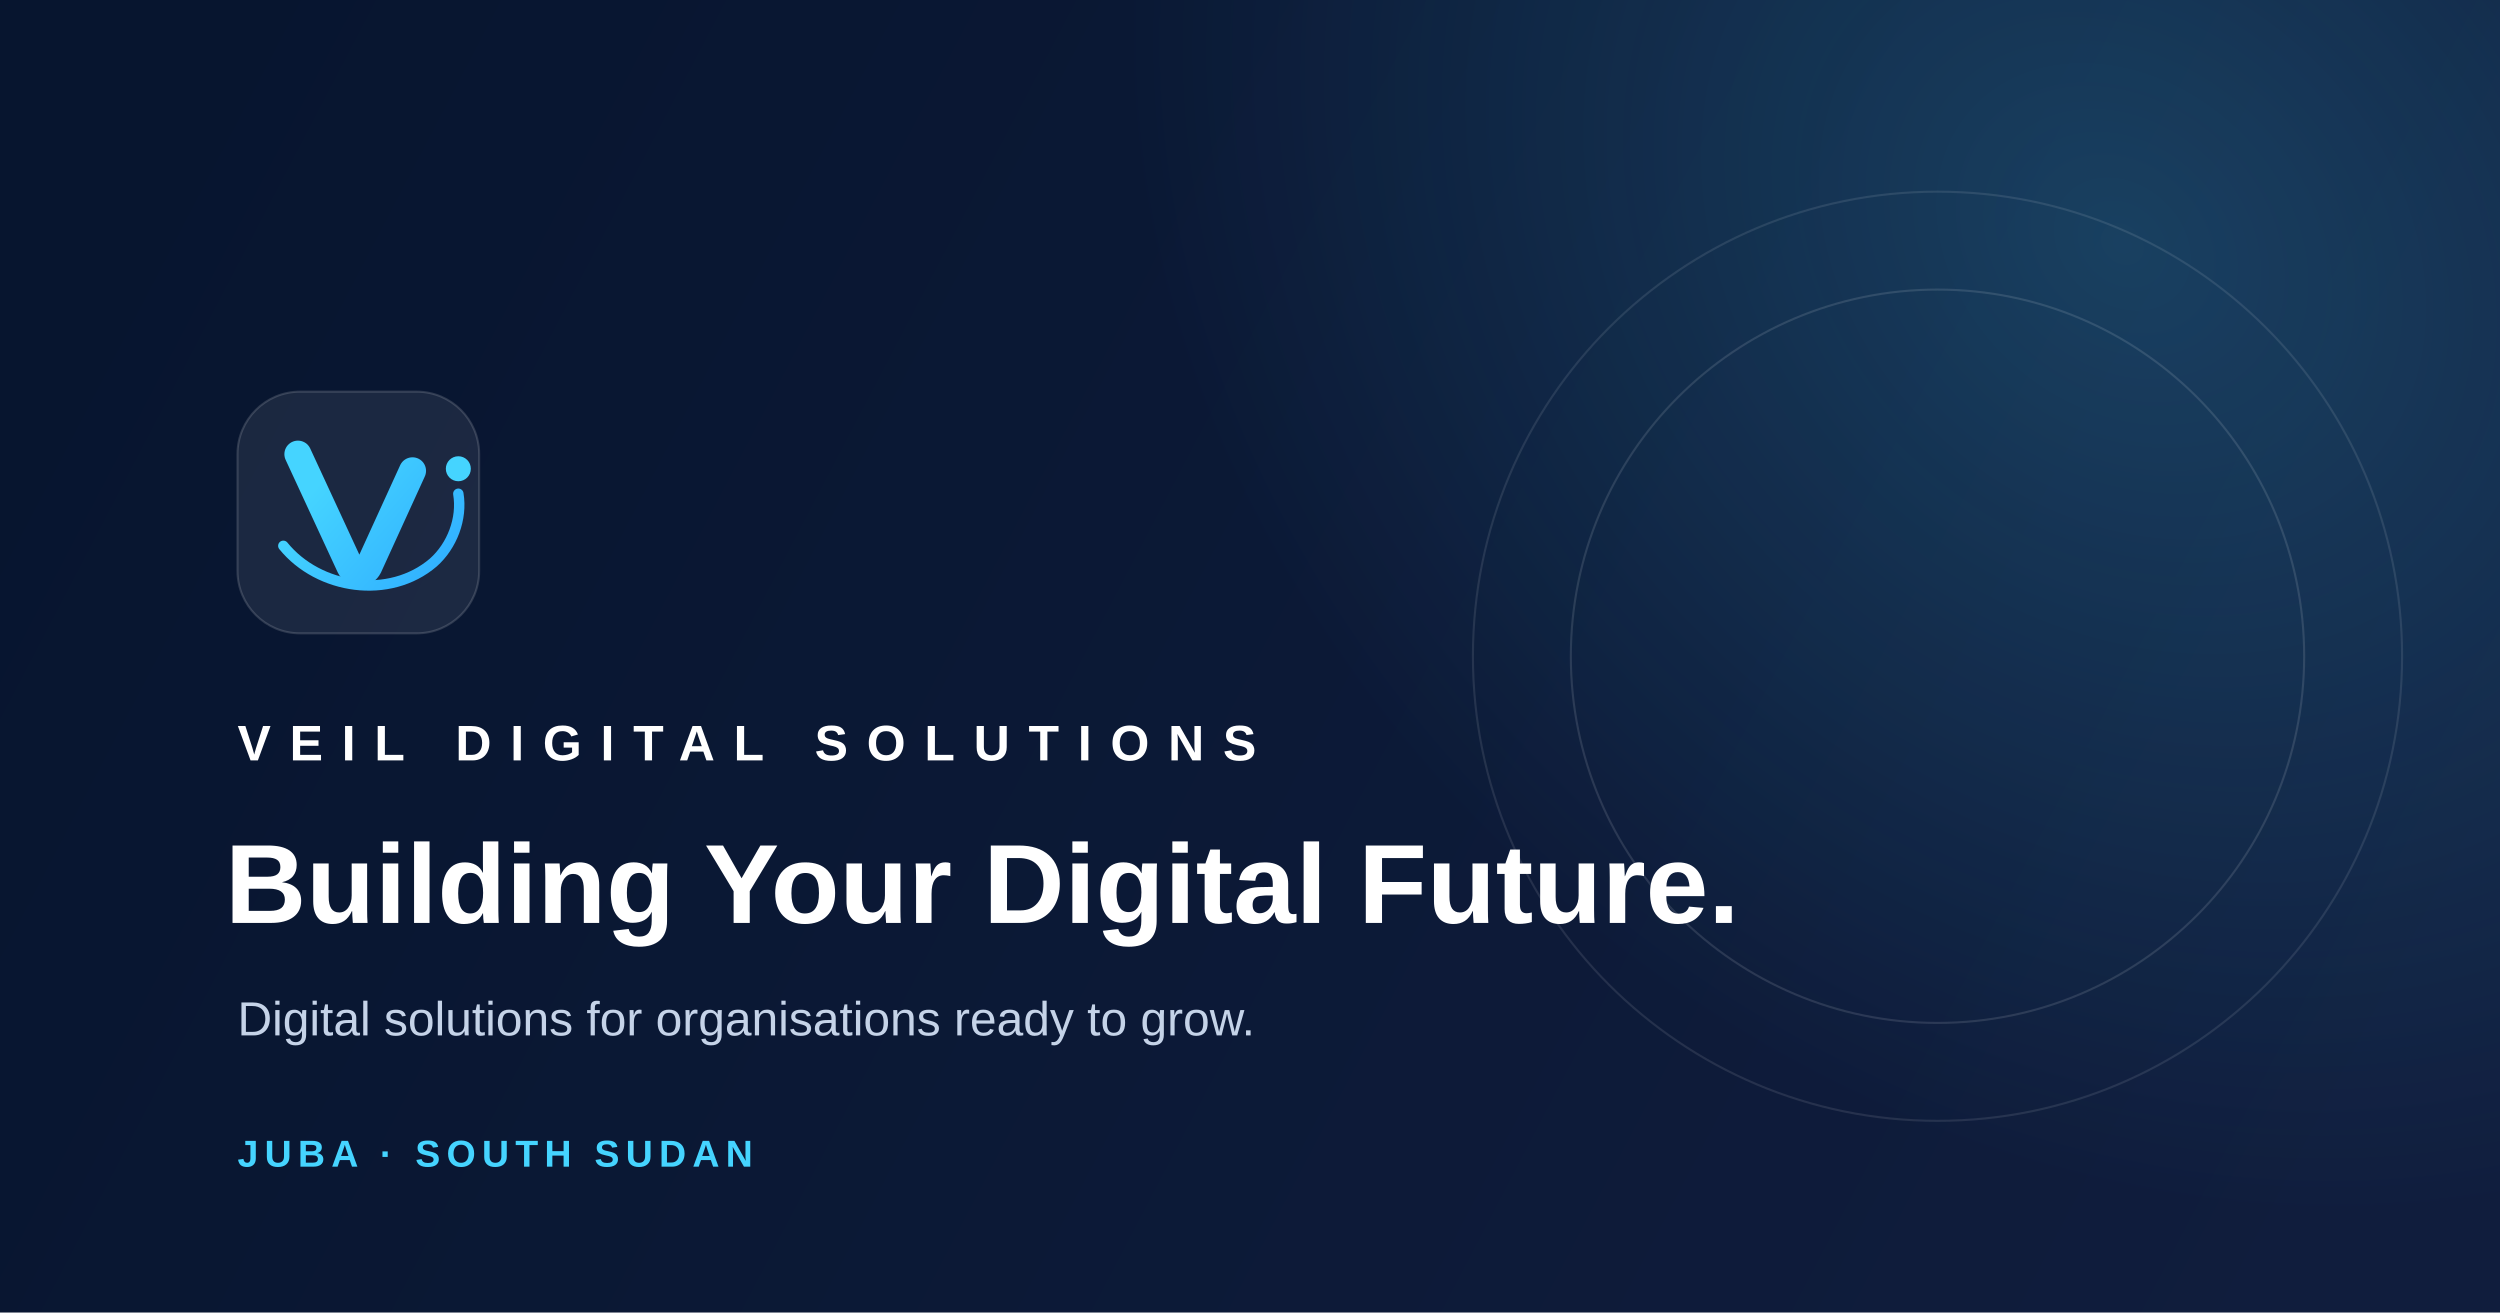
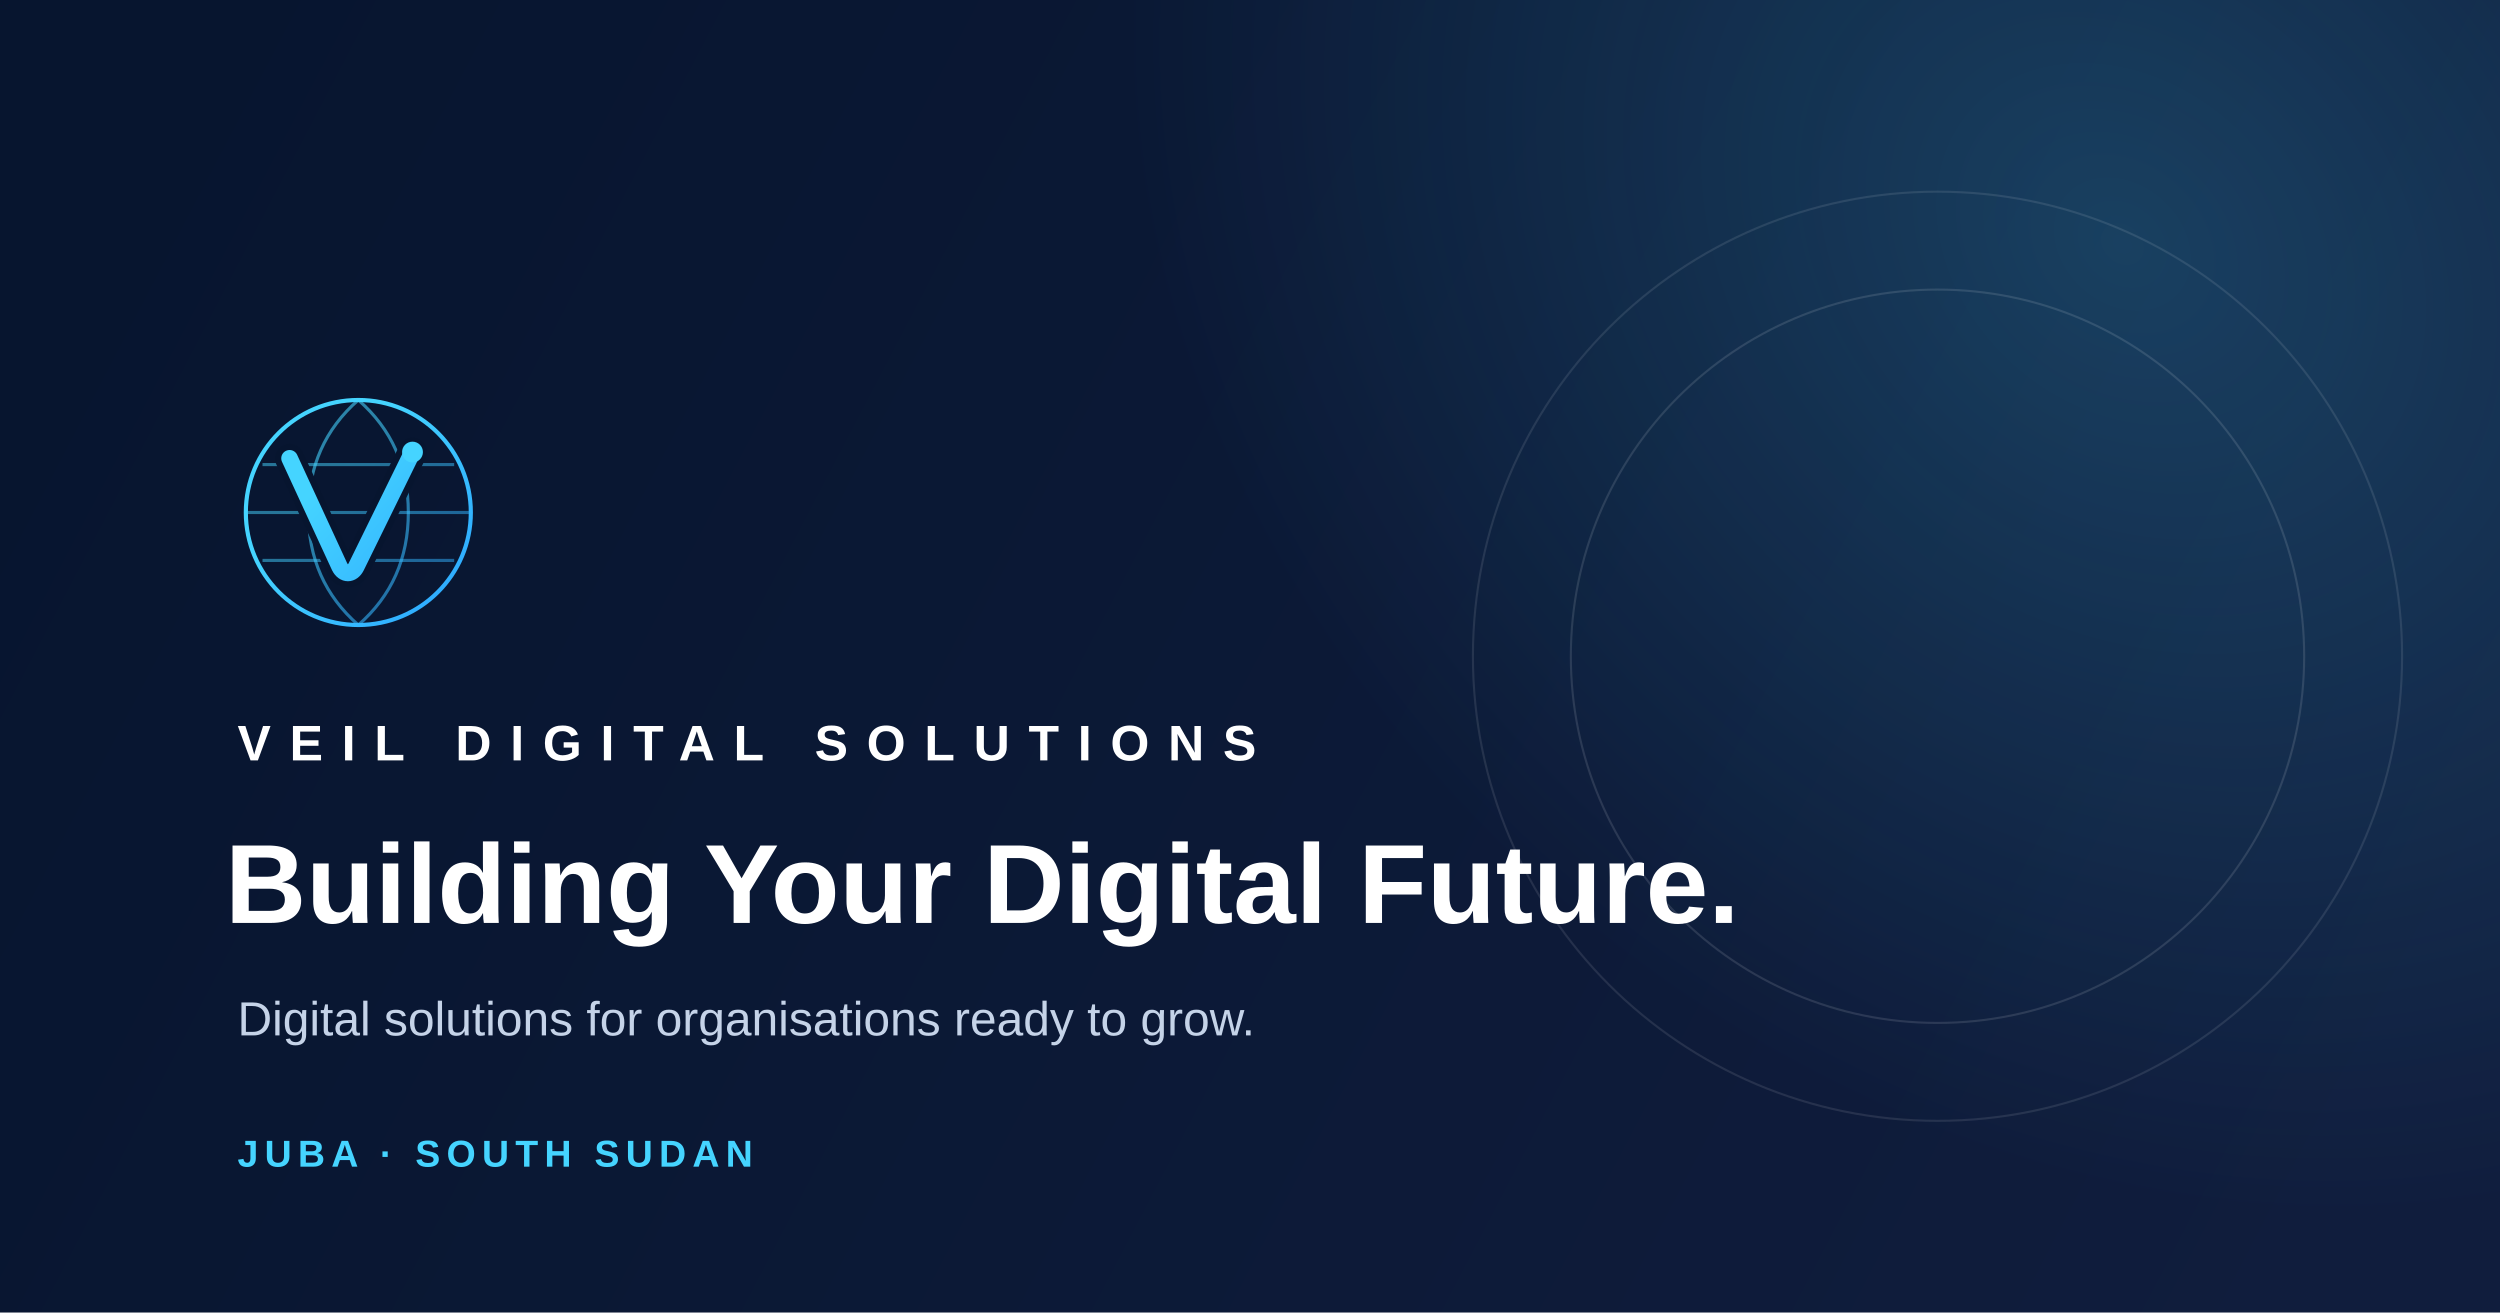
<svg xmlns="http://www.w3.org/2000/svg" width="1200" height="630" viewBox="0 0 1200 630" fill="none">
  <defs>
    <linearGradient id="background" x1="72" y1="47" x2="1128" y2="599" gradientUnits="userSpaceOnUse">
      <stop stop-color="#07152F" />
      <stop offset="1" stop-color="#101D3D" />
    </linearGradient>
    <linearGradient id="accent" x1="148" y1="238" x2="456" y2="506" gradientUnits="userSpaceOnUse">
      <stop stop-color="#45D4FF" />
      <stop offset=".52" stop-color="#0A6DFF" />
      <stop offset="1" stop-color="#7A5CFF" />
    </linearGradient>
    <radialGradient id="glow" cx="0" cy="0" r="1" gradientTransform="matrix(398 339 -272 319 1021 117)" gradientUnits="userSpaceOnUse">
      <stop stop-color="#45D4FF" stop-opacity=".2" />
      <stop offset="1" stop-color="#45D4FF" stop-opacity="0" />
    </radialGradient>
  </defs>
  <path fill="url(#background)" d="M0 0h1200v630H0z" />
  <path fill="url(#glow)" d="M0 0h1200v630H0z" />
  <circle cx="930" cy="315" r="223" stroke="#fff" stroke-opacity=".1" />
  <circle cx="930" cy="315" r="176" stroke="#fff" stroke-opacity=".12" />
-   <rect x="114" y="188" width="116" height="116" rx="30" fill="#fff" fill-opacity=".08" stroke="#fff" stroke-opacity=".15" />
-   <path d="m143 218 25 54c2 4 7 4 9 0l21-46" stroke="url(#accent)" stroke-linecap="round" stroke-linejoin="round" stroke-width="13" />
-   <path d="M136 262c17 21 51 26 72 8 9-8 14-21 12-33" stroke="url(#accent)" stroke-linecap="round" stroke-width="5" />
-   <circle cx="220" cy="225" r="6" fill="#45D4FF" />
+   <circle cx="172" cy="246" r="54" stroke="url(#accent)" stroke-width="2" />
+   <path d="M118 246h108m-100-23h92m-92 46h92" stroke="url(#accent)" stroke-opacity=".5" stroke-width="1.5" />
+   <path d="M172 192c16 14 24 32 24 54s-8 40-24 54m0-108c-16 14-24 32-24 54s8 40 24 54" stroke="url(#accent)" stroke-opacity=".58" stroke-width="1.5" />
+   <path d="m139 220 24 52c2 4 6 4 8 0l27-55" stroke="#07152F" stroke-linecap="round" stroke-linejoin="round" stroke-width="14" />
+   <path d="m139 220 24 52c2 4 6 4 8 0l27-55" stroke="url(#accent)" stroke-linecap="round" stroke-linejoin="round" stroke-width="8" />
+   <circle cx="198" cy="217" r="5" fill="#45D4FF" />
  <text x="114" y="365" fill="#fff" font-family="Arial, Helvetica, sans-serif" font-size="24" font-weight="700" letter-spacing="9">VEIL DIGITAL SOLUTIONS</text>
  <text x="108" y="443" fill="#fff" font-family="Arial, Helvetica, sans-serif" font-size="54" font-weight="700">Building Your Digital Future.</text>
  <text x="114" y="497" fill="#C5D3E8" font-family="Arial, Helvetica, sans-serif" font-size="23">Digital solutions for organisations ready to grow.</text>
  <text x="114" y="560" fill="#45D4FF" font-family="Arial, Helvetica, sans-serif" font-size="18" font-weight="700" letter-spacing="3">JUBA · SOUTH SUDAN</text>
</svg>
